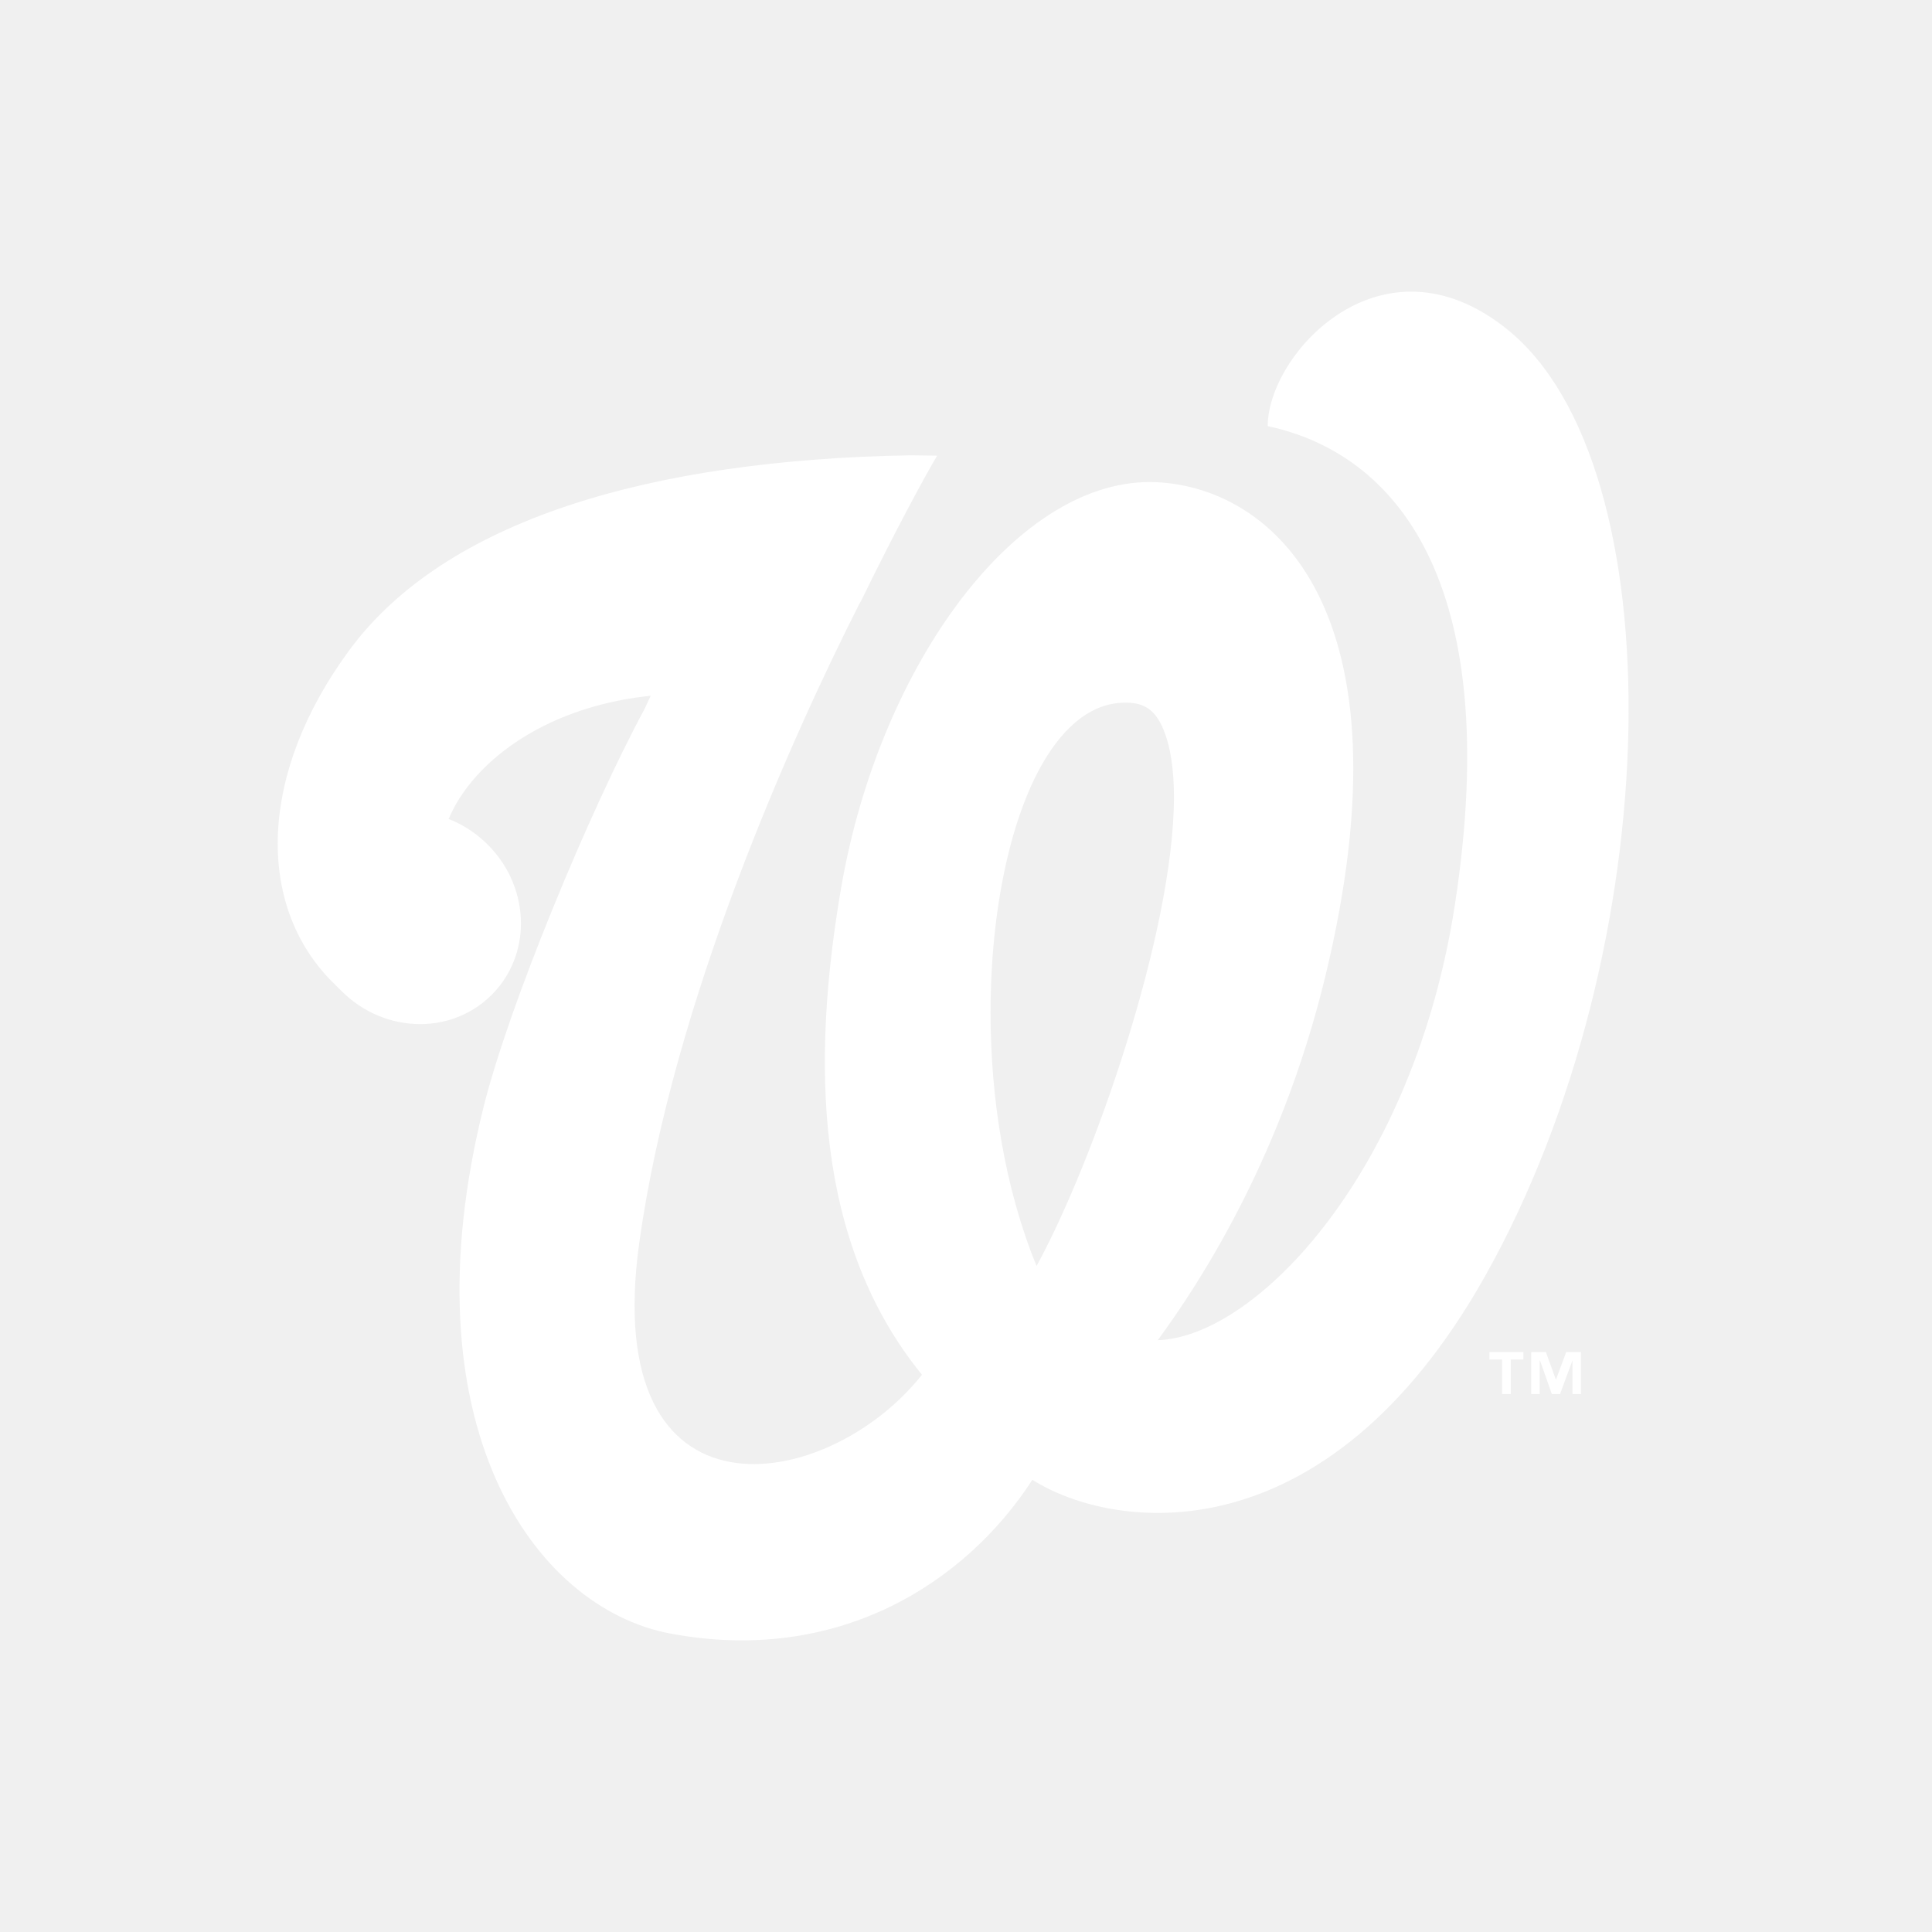
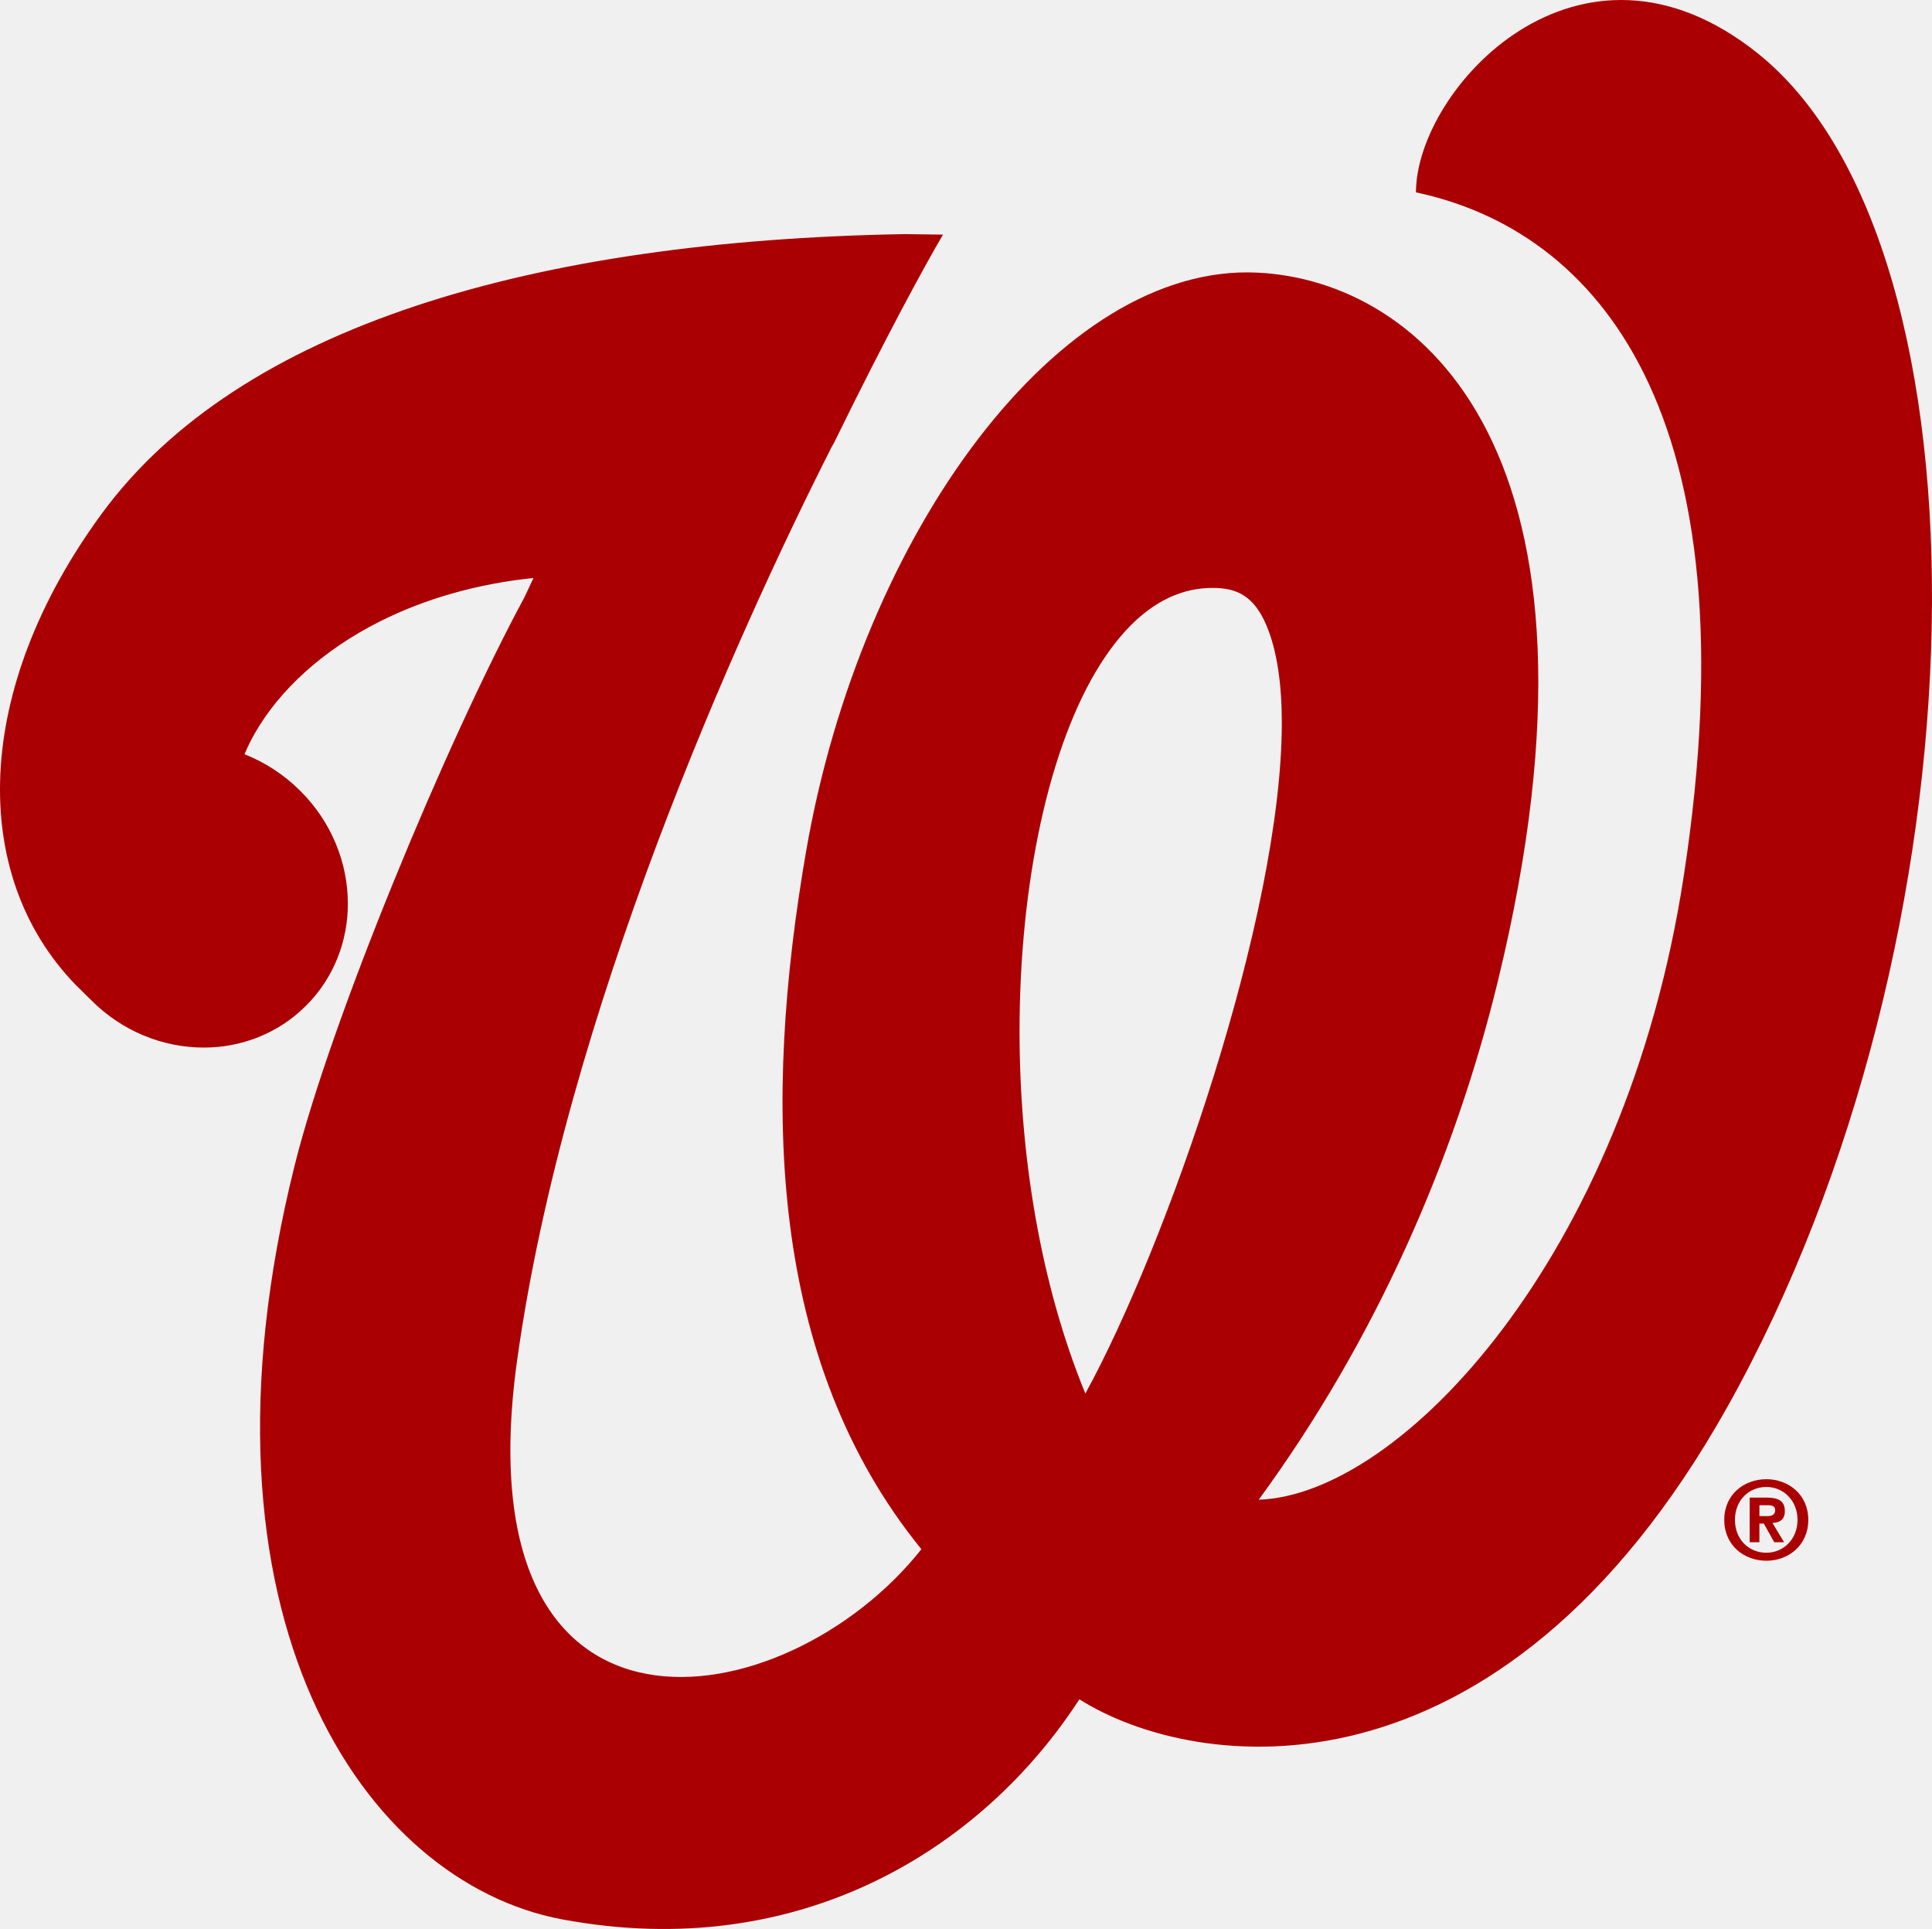
- <svg xmlns="http://www.w3.org/2000/svg" viewBox="0 0 300 300">
-   <path fill="#fff" d="M233.99 51.1c-19.46-15.6-37.14 3.9-37.14 15.07 19.49 4.14 36.86 23.64 29.07 74.27-6.34 41.38-30.76 67.16-46.14 67.66 12.75-17.42 21.31-37.1 25.98-56.35 13.96-57.45-8.39-76-26.09-76.87-21.5-1.07-43.01 28.21-49.02 62.76-4.74 27.38-4.16 55.34 12.51 75.83-14.72 18.6-50.11 24.34-43.9-20.46 5.21-37.5 23.84-78.84 34.14-99.17l.31-.54c5.53-11.32 9.92-19.36 11.81-22.55l-4.15-.05c-40.28.69-72.27 9.98-87.21 30.37-13.99 19.09-14.39 39.18-2.84 51.12l1.69 1.67c3.38 3.41 7.82 5.16 12.24 5.16h.03c3.98 0 8.03-1.49 11.07-4.55 3.05-3.03 4.55-7.09 4.54-11.08 0-4.43-1.77-8.87-5.17-12.25a17.9 17.9 0 0 0-6.06-3.98l.07-.12c.3-.73.66-1.44 1.05-2.13 2.7-4.74 7.42-9.05 13.57-12.15 4.83-2.43 10.53-4.1 16.69-4.72l-.97 2.08c-8.54 15.82-21.02 45.94-24.95 61.65-12.28 49.12 7.57 77.89 29.03 81.9 25.84 4.82 45.68-7.71 56.16-23.89 12.5 7.93 45.51 12.5 70.32-31.67 28.55-50.91 29.59-125.97 3.37-147Zm-73.03 145.48c-4.91-11.93-7.15-25.98-7.15-39.32 0-16.1 3.21-31.07 8.77-39.86 3.67-5.78 8-8.58 12.92-8.27 1.75.14 3.73.71 5.13 4.07 1.14 2.73 1.66 6.34 1.66 10.55 0 21-12.55 56.8-21.33 72.82Zm75.6 14.53h-1.97v5.36h-1.34v-5.36h-1.97v-1.16h5.27v1.16Zm8.95 5.36h-1.33v-5.19h-.02l-1.92 5.19h-1.27l-1.83-5.19h-.06v5.19h-1.31v-6.52h2.28l1.54 4.27h.02l1.59-4.27h2.29v6.52Z" />
+ <svg xmlns="http://www.w3.org/2000/svg" viewBox="0 0 248.804 248.404">
+   <path d="M226.398 6.898c-23.083-18.502-44.05 4.622-44.05 17.874 23.117 4.91 43.72 28.035 34.478 88.096-7.52 49.08-36.48 79.66-54.726 80.256 15.12-20.66 25.273-44.008 30.813-66.842 16.553-68.146-9.95-90.142-30.95-91.173-25.507-1.272-51.02 33.46-58.14 74.442-5.627 32.48-4.934 65.633 14.833 89.948-17.455 22.06-59.435 28.872-52.07-24.265 6.184-44.476 28.278-93.508 40.492-117.63l.363-.645c6.562-13.43 11.764-22.963 14.002-26.747l-4.92-.064C68.747 30.97 30.8 41.984 13.088 66.17-3.5 88.813-3.98 112.645 9.722 126.8l2.005 1.98c4.01 4.04 9.275 6.12 14.517 6.12h.04c4.726 0 9.524-1.772 13.132-5.396 3.614-3.59 5.394-8.404 5.38-13.138 0-5.25-2.095-10.515-6.128-14.525-2.11-2.11-4.574-3.688-7.19-4.72l.08-.144c.355-.87.782-1.707 1.248-2.528 3.204-5.62 8.8-10.74 16.095-14.413 5.726-2.882 12.488-4.863 19.8-5.603l-1.154 2.463c-10.128 18.76-24.927 54.49-29.588 73.122-14.565 58.26 8.977 92.38 34.428 97.147 30.643 5.717 54.185-9.146 66.616-28.34 14.832 9.403 53.977 14.83 83.403-37.568C256.27 120.872 257.5 31.84 226.398 6.898zm-86.624 172.555c-5.82-14.154-8.477-30.82-8.477-46.633 0-19.098 3.807-36.858 10.4-47.277 4.35-6.86 9.494-10.177 15.33-9.806 2.07.162 4.422.838 6.08 4.83 1.353 3.236 1.965 7.52 1.965 12.51 0 24.913-14.88 67.376-25.298 86.376zM222.05 195.718c0-3.286 2.568-5.234 5.428-5.234 2.818 0 5.394 1.947 5.394 5.234 0 3.3-2.576 5.265-5.394 5.265-2.86 0-5.427-1.964-5.427-5.265zm5.428-4.236c-2.262 0-4.05 1.723-4.05 4.236 0 2.528 1.788 4.234 4.05 4.234 2.165 0 4.008-1.707 4.008-4.234 0-2.513-1.843-4.236-4.008-4.236zm-.902 7.118h-1.248v-5.75h2.157c1.507 0 2.368.402 2.368 1.74 0 1.062-.612 1.48-1.594 1.53l1.496 2.48h-1.263l-1.346-2.4h-.57v2.4zm0-3.365h1.087c.684 0 .942-.323.942-.773 0-.53-.394-.628-1.014-.628h-1.013v1.4z" fill="#AB0003" />
</svg>
